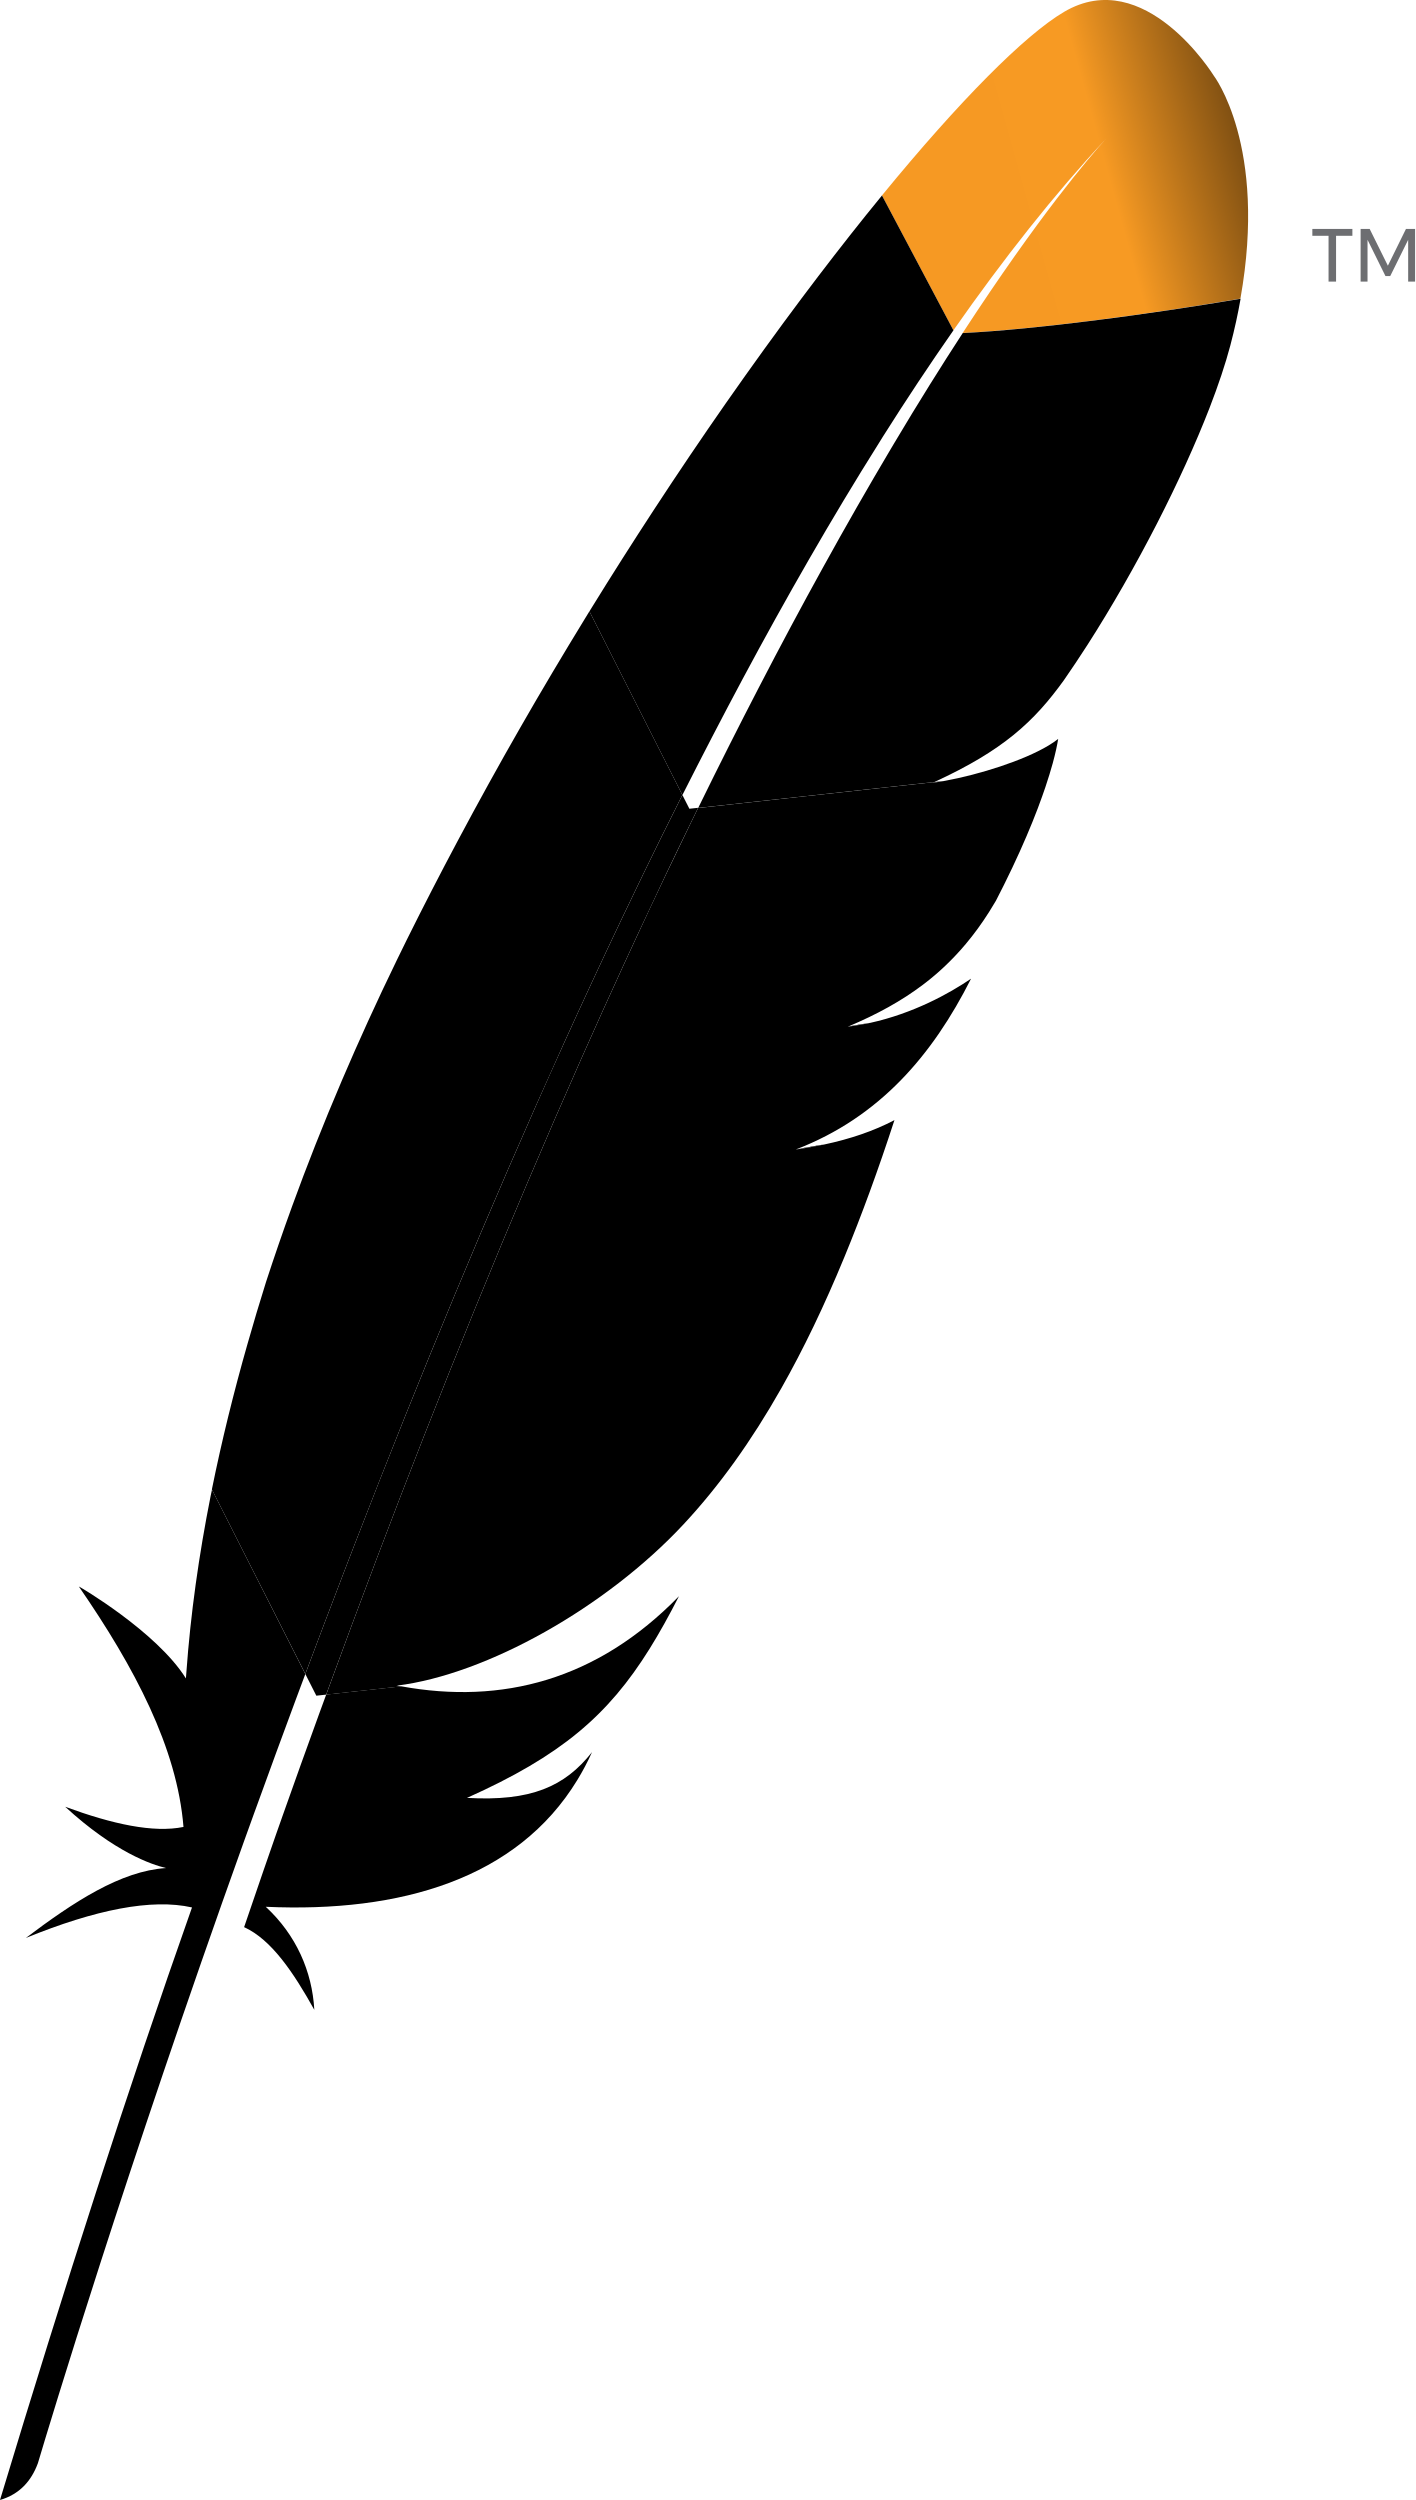
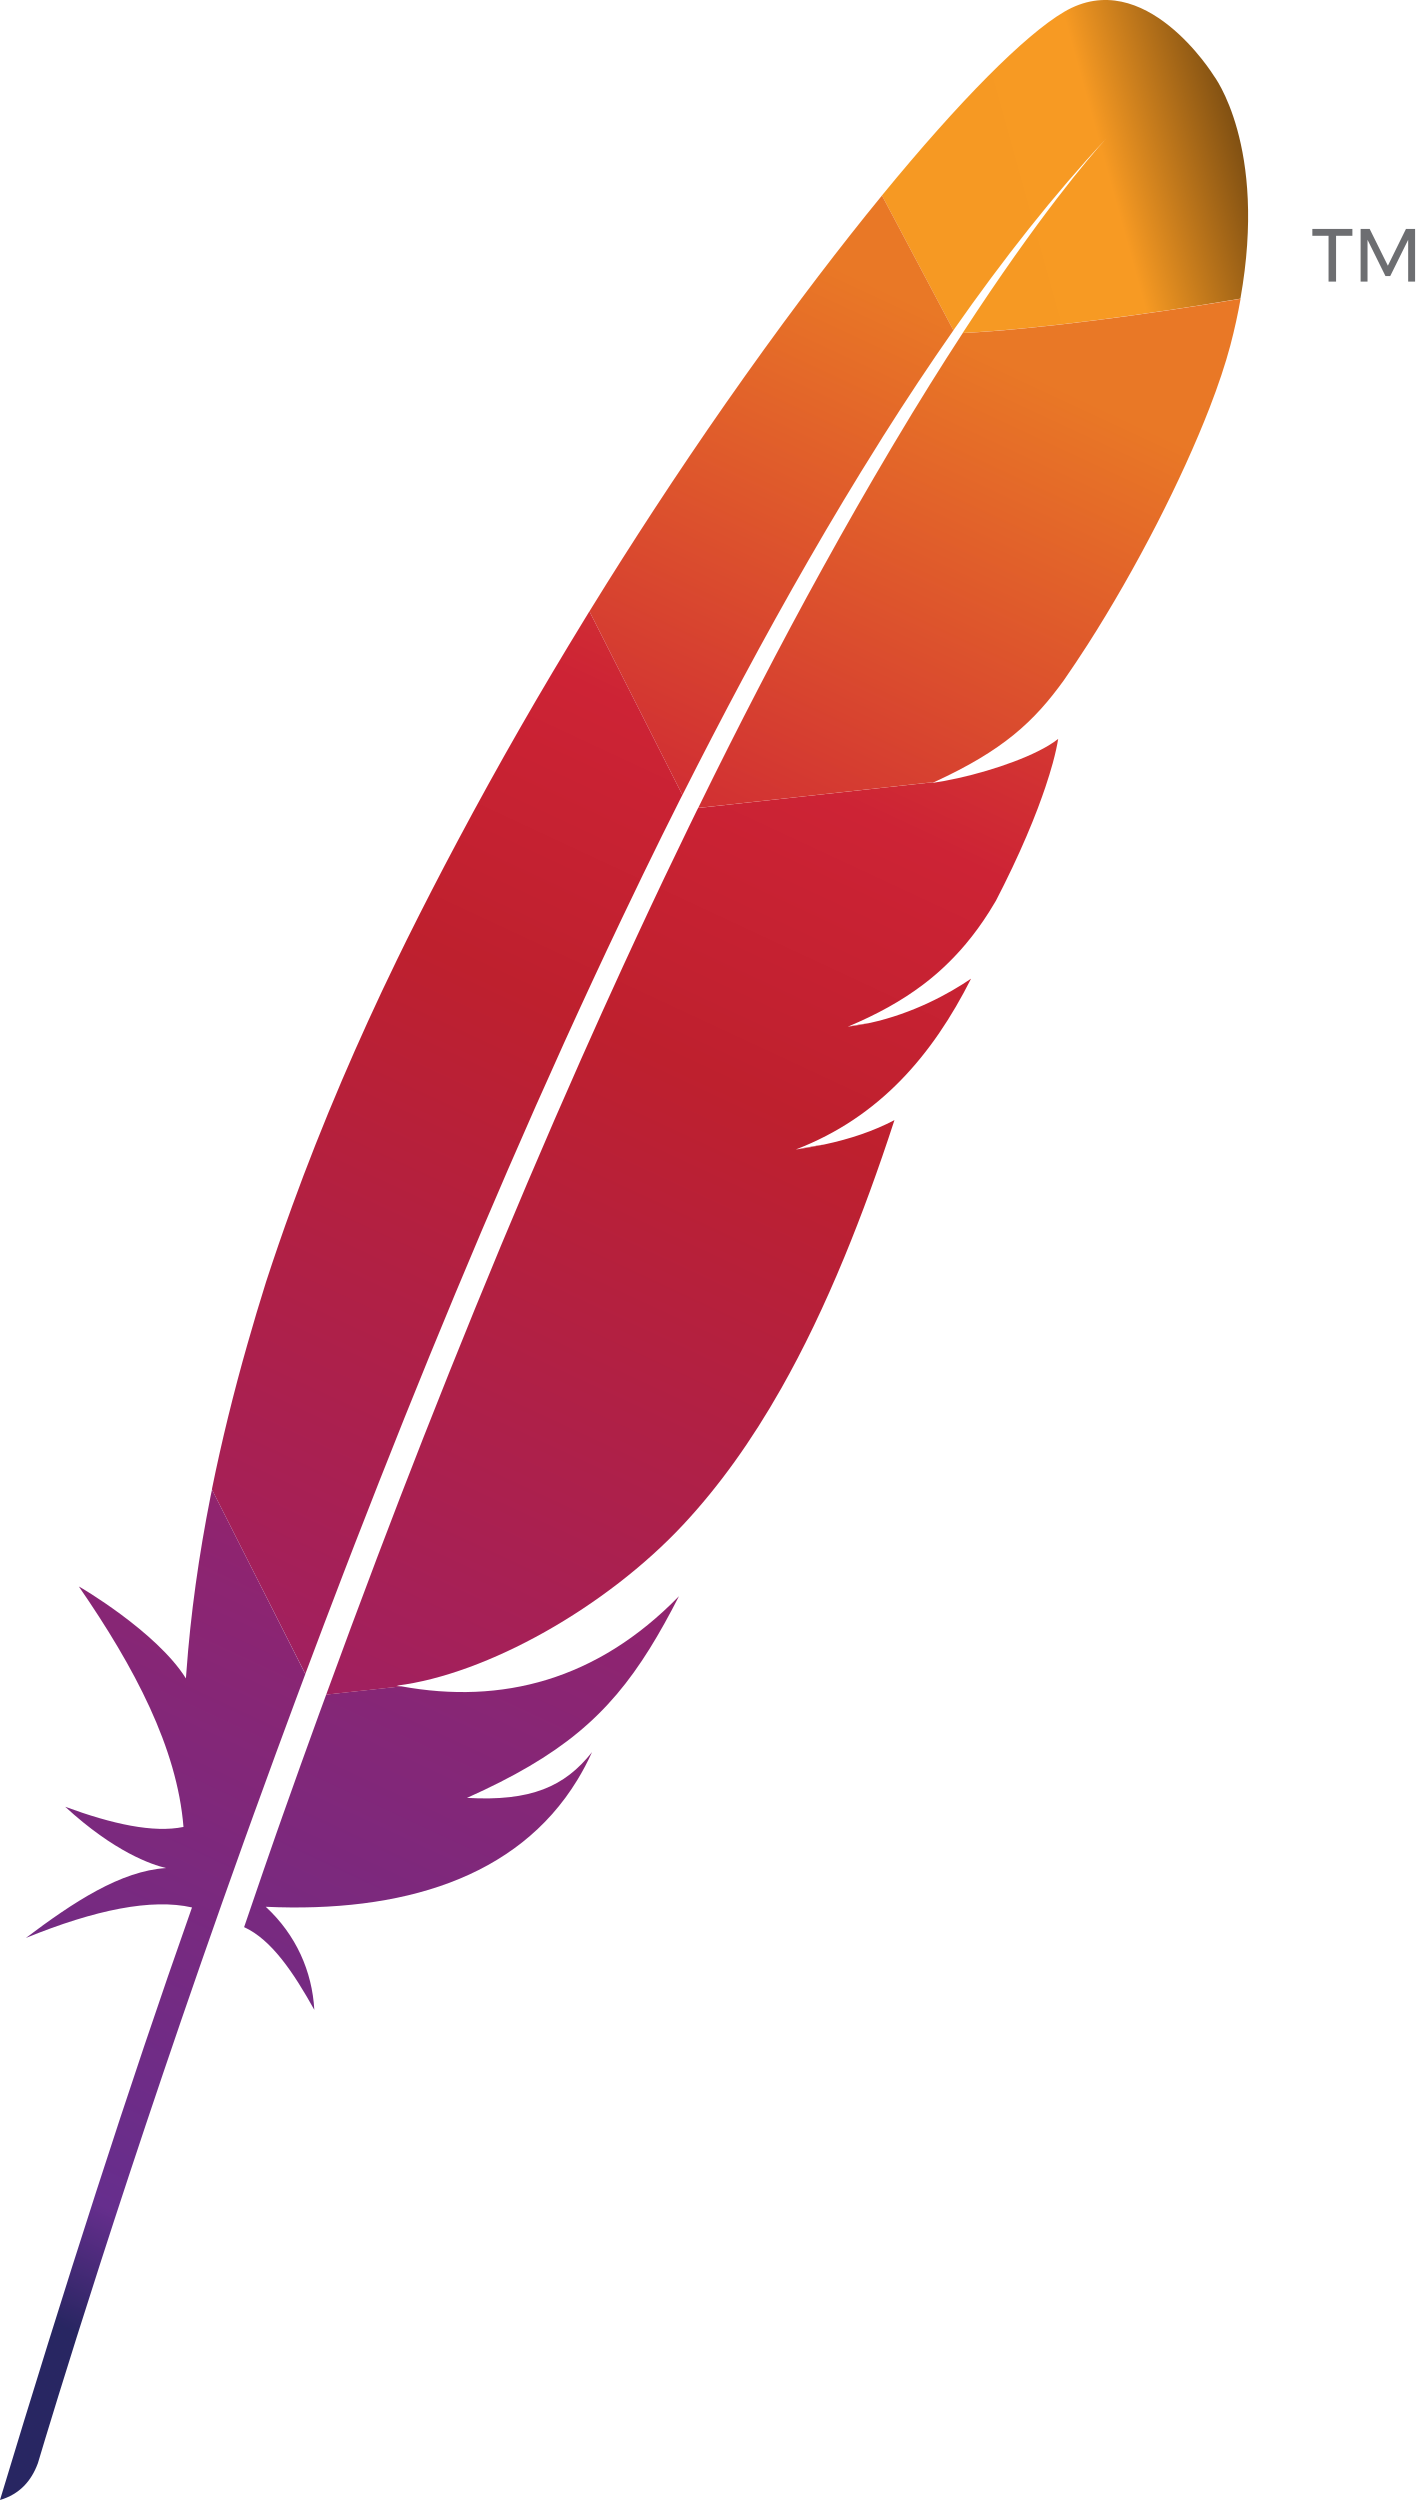
<svg xmlns="http://www.w3.org/2000/svg" viewBox="0 0 2392.5 4226.6">
  <linearGradient id="apache-icon-gradient1" gradientUnits="userSpaceOnUse" x1="-5167.1" y1="697.6" x2="-4570.1" y2="1395.6" gradientTransform="matrix(0.4226 -0.9063 0.9063 0.4226 3144.811 -4619.298)">
    <stop offset="0" stop-color="#F69923" />
    <stop offset="0.312" stop-color="#F79A23" />
-     <stop offset="0.838" class="apache-icon-stop-orange" />
+     <stop offset="0.838" stopcolor="#e97826" />
  </linearGradient>
  <path d="M1798.9 20.1C1732.6 59.2 1622.5 170 1491 330.5l120.8 228c84.8-121.3 170.9-230.4 257.8-323.6 6.7-7.4 10.2-10.9 10.2-10.9 -3.4 3.6-6.8 7.3-10.2 10.9 -28.1 31-113.4 130.5-242.1 328.1 123.9-6.2 314.3-31.5 469.6-58.1 46.2-258.8-45.3-377.3-45.3-377.3S1935.5-60.6 1798.9 20.1z" fill="url(#apache-icon-gradient1)" />
-   <path d="M1594.4 1320.7c0.9-0.2 1.8-0.3 2.7-0.5l-17.4 1.9c-1.1 0.5-2 1-3.1 1.4C1582.6 1322.6 1588.5 1321.6 1594.4 1320.7z" class="nofill" />
-   <path d="M1471.1 1729.1c-9.9 2.2-20 3.9-30.2 5.4C1451.1 1733 1461.2 1731.2 1471.1 1729.1z" class="nofill" />
-   <path d="M633.1 2645.2c1.3-3.4 2.6-6.8 3.8-10.2 26.6-70.2 52.9-138.4 79-204.9 29.3-74.6 58.2-146.8 86.8-216.8 30.1-73.8 59.8-145.1 89.1-214 30.7-72.3 61-141.9 90.7-208.9 24.2-54.5 48-107.3 71.5-158.4 7.8-17 15.6-33.9 23.4-50.6 15.4-33.1 30.7-65.6 45.7-97.3 13.9-29.3 27.7-57.9 41.4-86 4.5-9.4 9.1-18.6 13.6-27.9 0.7-1.5 1.5-3 2.2-4.5l-14.8 1.6 -11.8-23.2c-1.1 2.3-2.3 4.5-3.5 6.8 -21.2 42.1-42.2 84.6-63 127.5 -12 24.8-24 49.7-35.9 74.7 -33 69.3-65.5 139.2-97.4 209.6 -32.3 71.1-63.9 142.6-94.9 214.2 -30.5 70.3-60.3 140.7-89.6 210.9 -29.2 70.1-57.7 140-85.6 209.4 -29.1 72.5-57.4 144.3-84.8 215.3 -6.2 16-12.4 32-18.5 48 -22 57.3-43.4 113.8-64.3 169.6l18.6 36.7 16.6-1.8c0.6-1.7 1.2-3.4 1.8-5C580.1 2786.5 606.7 2714.9 633.1 2645.2z" class="nofill" />
-   <path d="M1433.2 1735.7L1433.2 1735.7c0.1 0 0.1-0.1 0.2-0.1C1433.4 1735.6 1433.3 1735.6 1433.2 1735.7z" class="nofill" />
-   <path d="M1393.2 1934.8c-15.4 2.8-31.3 5.5-47.6 8.3 -0.1 0-0.2 0.1-0.3 0.1 8.2-1.2 16.3-2.4 24.3-3.8C1377.6 1938 1385.4 1936.5 1393.2 1934.8z" class="apache-icon-fill-red" />
-   <path d="M1393.2 1934.8c-15.4 2.8-31.3 5.5-47.6 8.3 -0.1 0-0.2 0.1-0.3 0.1 8.2-1.2 16.3-2.4 24.3-3.8C1377.6 1938 1385.4 1936.5 1393.2 1934.8z" class="apache-icon-fill-red apache-icon-opacity4" />
-   <path d="M1433.6 1735.5c0 0-0.1 0-0.1 0.1 -0.1 0-0.1 0.1-0.2 0.1 2.6-0.3 5.1-0.8 7.6-1.1 10.3-1.5 20.4-3.3 30.2-5.4C1458.8 1731.2 1446.3 1733.4 1433.6 1735.5L1433.6 1735.5 1433.6 1735.5z" class="apache-icon-fill-red" />
-   <path d="M1433.6 1735.5c0 0-0.1 0-0.1 0.1 -0.1 0-0.1 0.1-0.2 0.1 2.6-0.3 5.1-0.8 7.6-1.1 10.3-1.5 20.4-3.3 30.2-5.4C1458.8 1731.2 1446.3 1733.4 1433.6 1735.5L1433.6 1735.5 1433.6 1735.5z" class="apache-icon-fill-red apache-icon-opacity4" />
+   <path d="M1594.4 1320.7c0.9-0.2 1.8-0.3 2.7-0.5l-17.4 1.9c-1.1 0.5-2 1-3.1 1.4C1582.6 1322.6 1588.5 1321.6 1594.4 1320.7z" fill="none" />
+   <path d="M1471.1 1729.1c-9.9 2.2-20 3.9-30.2 5.4C1451.1 1733 1461.2 1731.2 1471.1 1729.1z" fill="none" />
+   <path d="M633.1 2645.2c1.3-3.4 2.6-6.8 3.8-10.2 26.6-70.2 52.9-138.4 79-204.9 29.3-74.6 58.2-146.8 86.8-216.8 30.1-73.8 59.8-145.1 89.1-214 30.7-72.3 61-141.9 90.7-208.9 24.2-54.5 48-107.3 71.5-158.4 7.8-17 15.6-33.9 23.4-50.6 15.4-33.1 30.7-65.6 45.7-97.3 13.9-29.3 27.7-57.9 41.4-86 4.5-9.4 9.1-18.6 13.6-27.9 0.7-1.5 1.5-3 2.2-4.5l-14.8 1.6 -11.8-23.2c-1.1 2.3-2.3 4.5-3.5 6.8 -21.2 42.1-42.2 84.6-63 127.5 -12 24.8-24 49.7-35.9 74.7 -33 69.3-65.5 139.2-97.4 209.6 -32.3 71.1-63.9 142.6-94.9 214.2 -30.5 70.3-60.3 140.7-89.6 210.9 -29.2 70.1-57.7 140-85.6 209.4 -29.1 72.5-57.4 144.3-84.8 215.3 -6.2 16-12.4 32-18.5 48 -22 57.3-43.4 113.8-64.3 169.6l18.6 36.7 16.6-1.8c0.6-1.7 1.2-3.4 1.8-5C580.1 2786.5 606.7 2714.9 633.1 2645.2z" fill="none" />
+   <path d="M1433.2 1735.7L1433.2 1735.7c0.1 0 0.1-0.1 0.2-0.1C1433.4 1735.6 1433.3 1735.6 1433.2 1735.7z" fill="none" />
+   <path d="M1393.2 1934.8c-15.4 2.8-31.3 5.5-47.6 8.3 -0.1 0-0.2 0.1-0.3 0.1 8.2-1.2 16.3-2.4 24.3-3.8C1377.6 1938 1385.4 1936.5 1393.2 1934.8z" fill="#be202e" />
+   <path d="M1393.2 1934.8c-15.4 2.8-31.3 5.5-47.6 8.3 -0.1 0-0.2 0.1-0.3 0.1 8.2-1.2 16.3-2.4 24.3-3.8C1377.6 1938 1385.4 1936.5 1393.2 1934.8z" fill="#be202e" opacity=".4" />
+   <path d="M1433.6 1735.5c0 0-0.1 0-0.1 0.1 -0.1 0-0.1 0.1-0.2 0.1 2.6-0.3 5.1-0.8 7.6-1.1 10.3-1.5 20.4-3.3 30.2-5.4C1458.8 1731.2 1446.3 1733.4 1433.6 1735.5L1433.6 1735.5 1433.6 1735.5z" fill="#be202e" />
+   <path d="M1433.6 1735.5c0 0-0.1 0-0.1 0.1 -0.1 0-0.1 0.1-0.2 0.1 2.6-0.3 5.1-0.8 7.6-1.1 10.3-1.5 20.4-3.3 30.2-5.4C1458.8 1731.2 1446.3 1733.4 1433.6 1735.5L1433.6 1735.5 1433.6 1735.5z" fill="#be202e" opacity=".4" />
  <linearGradient id="apache-icon-linear-gradient2" gradientUnits="userSpaceOnUse" x1="-9585.3" y1="620.5" x2="-5326.2" y2="620.5" gradientTransform="matrix(0.4226 -0.9063 0.9063 0.4226 3144.811 -4619.298)">
-     <stop offset="0.323" class="apache-icon-stop-magenta" />
-     <stop offset="0.63" class="apache-icon-stop-red" />
-     <stop offset="0.751" class="apache-icon-stop-red3" />
-     <stop offset="1" class="apache-icon-stop-orange" />
+     <stop offset="0.323" stop-color="#9e2064" />
+     <stop offset="0.63" stop-color="#be202e" />
+     <stop offset="0.751" stop-color="#cd2335" />
+     <stop offset="1" stop-color="#e97826" />
  </linearGradient>
  <path d="M1255.7 1147.6c36.7-68.6 73.9-135.7 111.5-201 39-67.8 78.5-133.6 118.4-197 2.3-3.7 4.7-7.5 7-11.3 39.4-62.4 79.2-122.4 119.3-179.8l-120.8-228c-9.1 11.1-18.2 22.4-27.5 33.9 -34.8 43.4-71 90.1-108.1 139.6 -41.8 55.8-84.8 115.4-128.5 177.9 -40.3 57.8-81.2 118.3-122.1 180.9 -34.8 53.3-69.8 108.2-104.5 164.5 -1.3 2.1-2.6 4.2-3.9 6.3l157.2 310.5C1187.3 1277.6 1221.3 1212 1255.7 1147.6z" fill="url(#apache-icon-linear-gradient2)" />
  <linearGradient id="apache-icon-linear-gradient3" gradientUnits="userSpaceOnUse" x1="-9071.2" y1="1047.7" x2="-6533.2" y2="1047.7" gradientTransform="matrix(0.4226 -0.9063 0.9063 0.4226 3144.811 -4619.298)">
-     <stop offset="0" class="apache-icon-stop-purple" />
-     <stop offset="9.548390e-02" class="apache-icon-stop-light-purple" />
-     <stop offset="0.788" class="apache-icon-stop-magenta2" />
-     <stop offset="0.949" class="apache-icon-stop-red4" />
+     <stop offset="0" stop-color="#282662" />
+     <stop offset="9.548390e-02" stop-color="#662e8d" />
+     <stop offset="0.788" stop-color="#9f2064" />
+     <stop offset="0.949" stop-color="#cd2032" />
  </linearGradient>
  <path d="M539.7 2897.1c-20.8 57.2-41.7 115.4-62.7 174.9 -0.3 0.9-0.6 1.7-0.9 2.6 -3 8.4-5.9 16.8-8.9 25.2 -14.1 40.1-26.4 76.2-54.5 158.3 46.3 21.1 83.5 76.7 118.7 139.8 -3.7-65.3-30.8-126.7-82.1-174.2 228.3 10.3 425-47.4 526.7-214.3 9.1-14.9 17.4-30.5 24.9-47.2 -46.2 58.6-103.5 83.5-211.4 77.4 -0.2 0.1-0.5 0.2-0.7 0.3 0.2-0.1 0.5-0.2 0.7-0.3 158.8-71.1 238.5-139.3 308.9-252.4 16.7-26.8 32.9-56.1 49.5-88.6C1009 2841.2 848.1 2881.8 678.6 2851l-127.1 13.9C547.5 2875.6 543.6 2886.3 539.7 2897.1z" fill="url(#apache-icon-linear-gradient3)" />
  <linearGradient id="apache-icon-linear-gradient4" gradientUnits="userSpaceOnUse" x1="-9346.1" y1="580.8" x2="-5087" y2="580.8" gradientTransform="matrix(0.4226 -0.9063 0.9063 0.4226 3144.811 -4619.298)">
-     <stop offset="0.323" class="apache-icon-stop-magenta" />
-     <stop offset="0.63" class="apache-icon-stop-red" />
-     <stop offset="0.751" class="apache-icon-stop-red3" />
-     <stop offset="1" class="apache-icon-stop-orange" />
+     <stop offset="0.323" stop-color="#9e2064" />
+     <stop offset="0.63" stop-color="#be202e" />
+     <stop offset="0.751" stop-color="#cd2335" />
+     <stop offset="1" stop-color="#e97826" />
  </linearGradient>
  <path d="M599 2612.4c27.5-71 55.8-142.8 84.8-215.3 27.8-69.4 56.4-139.2 85.6-209.4 29.2-70.2 59.1-140.5 89.6-210.9 31-71.6 62.7-143.1 94.9-214.2 31.9-70.3 64.4-140.3 97.4-209.6 11.9-25 23.9-49.9 35.9-74.7 20.8-42.9 41.8-85.4 63-127.5 1.1-2.3 2.3-4.5 3.5-6.8l-157.2-310.5c-2.6 4.2-5.1 8.4-7.7 12.6 -36.6 59.8-73.1 121-108.9 183.5 -36.2 63.1-71.7 127.4-106.4 192.6 -29.3 55-57.9 110.5-85.7 166.5 -5.6 11.4-11.1 22.6-16.6 33.9 -34.3 70.5-65.2 138.6-93.2 204.1 -31.7 74.2-59.6 145.1-84 212.3 -16.1 44.2-30.7 86.9-44.1 127.9 -11 35-21.5 70.1-31.4 105 -23.5 82.3-43.7 164.4-60.3 246.2L516.2 2830c20.9-55.8 42.3-112.3 64.3-169.6C586.6 2644.5 592.8 2628.4 599 2612.4z" fill="url(#apache-icon-linear-gradient4)" />
  <linearGradient id="apache-icon-linear-gradient5" gradientUnits="userSpaceOnUse" x1="-9035.5" y1="638.4" x2="-6797.2" y2="638.4" gradientTransform="matrix(0.4226 -0.9063 0.9063 0.4226 3144.811 -4619.298)">
-     <stop offset="0" class="apache-icon-stop-purple" />
-     <stop offset="9.548390e-02" class="apache-icon-stop-light-purple" />
-     <stop offset="0.788" class="apache-icon-stop-magenta2" />
-     <stop offset="0.949" class="apache-icon-stop-red4" />
+     <stop offset="0" stop-color="#282662" />
+     <stop offset="9.548390e-02" stop-color="#662e8d" />
+     <stop offset="0.788" stop-color="#9f2064" />
+     <stop offset="0.949" stop-color="#cd2032" />
  </linearGradient>
  <path d="M356.1 2529.2c-19.8 99.8-33.9 199.2-41 298 -0.2 3.5-0.6 6.9-0.8 10.4 -49.3-79-181.3-156.1-181-155.4 94.5 137 166.2 273 176.9 406.5 -50.6 10.4-119.9-4.6-200-34.1 83.5 76.7 146.2 97.9 170.6 103.6 -76.7 4.8-156.6 57.5-237.1 118.2 117.7-48 212.8-67 280.9-51.6C216.6 3530.6 108.3 3868.2 0 4226.6c33.2-9.8 53-32.1 64.1-62.3 19.3-64.9 147.4-490.7 348.1-1050.4 5.7-15.9 11.5-31.9 17.3-48 1.6-4.5 3.3-9 4.9-13.4 21.2-58.7 43.2-118.6 65.9-179.7 5.2-13.9 10.4-27.8 15.6-41.8 0.1-0.3 0.2-0.6 0.3-0.8l-157.8-311.8C357.7 2521.9 356.8 2525.5 356.1 2529.2z" fill="url(#apache-icon-linear-gradient5)" />
  <linearGradient id="apache-icon-linear-gradient6" gradientUnits="userSpaceOnUse" x1="-9346.1" y1="1021.6" x2="-5087" y2="1021.6" gradientTransform="matrix(0.4226 -0.9063 0.9063 0.4226 3144.811 -4619.298)">
-     <stop offset="0.323" class="apache-icon-stop-magenta" />
-     <stop offset="0.63" class="apache-icon-stop-red" />
-     <stop offset="0.751" class="apache-icon-stop-red3" />
-     <stop offset="1" class="apache-icon-stop-orange" />
+     <stop offset="0.323" stop-color="#9e2064" />
+     <stop offset="0.63" stop-color="#be202e" />
+     <stop offset="0.751" stop-color="#cd2335" />
+     <stop offset="1" stop-color="#e97826" />
  </linearGradient>
  <path d="M1178.1 1370.3c-4.5 9.2-9 18.5-13.6 27.9 -13.6 28.1-27.4 56.7-41.4 86 -15.1 31.7-30.3 64.1-45.7 97.3 -7.8 16.7-15.5 33.5-23.4 50.6 -23.5 51.1-47.3 103.9-71.5 158.4 -29.7 67-60 136.6-90.7 208.9 -29.3 68.9-59 140.2-89.1 214 -28.6 70-57.5 142.3-86.8 216.8 -26.1 66.5-52.4 134.7-79 204.9 -1.3 3.4-2.6 6.8-3.8 10.2 -26.4 69.7-53 141.3-79.8 214.7 -0.6 1.7-1.2 3.4-1.8 5l127.1-13.9c-2.5-0.5-5.1-0.8-7.6-1.3 152-18.9 354-132.5 484.6-272.7 60.2-64.6 114.8-140.8 165.3-230 37.6-66.4 72.9-140 106.5-221.5 29.4-71.2 57.6-148.3 84.8-231.9 -34.9 18.4-74.9 31.9-119 41.3 -7.7 1.6-15.6 3.2-23.6 4.6 -8 1.4-16.1 2.7-24.3 3.8l0 0 0 0c0.1 0 0.2-0.1 0.3-0.1 141.7-54.5 231.1-159.8 296.1-288.7 -37.3 25.4-97.9 58.7-170.5 74.7 -9.9 2.2-20 3.9-30.2 5.4 -2.6 0.4-5.1 0.8-7.6 1.1l0 0 0 0c0.1 0 0.1-0.1 0.2-0.1 0 0 0.1 0 0.1-0.1l0 0c49.2-20.6 90.7-43.6 126.7-70.8 7.7-5.8 15.2-11.8 22.4-18.1 11-9.5 21.4-19.5 31.4-30 6.4-6.7 12.6-13.6 18.6-20.8 14.1-16.8 27.3-34.9 39.7-54.6 3.8-6 7.5-12.1 11.2-18.4 4.7-9.1 9.2-18 13.6-26.8 19.8-39.8 35.6-75.3 48.2-106.5 6.3-15.6 11.8-30 16.5-43.4 1.9-5.3 3.7-10.5 5.4-15.5 5-15 9.1-28.3 12.3-40 4.8-17.5 7.7-31.4 9.3-41.5l0 0 0 0c-4.8 3.8-10.3 7.6-16.5 11.3 -42.8 25.6-116.2 48.8-175.4 59.7l116.7-12.8 -116.7 12.8c-0.9 0.2-1.8 0.3-2.7 0.5 -5.9 1-11.9 1.9-17.9 2.9 1.1-0.5 2-1 3.1-1.4l-399.3 43.8C1179.6 1367.4 1178.9 1368.8 1178.1 1370.3z" fill="url(#apache-icon-linear-gradient6)" />
  <linearGradient id="apache-icon-linear-gradient7" gradientUnits="userSpaceOnUse" x1="-9610.3" y1="999.7" x2="-5351.2" y2="999.7" gradientTransform="matrix(0.4226 -0.9063 0.9063 0.4226 3144.811 -4619.298)">
-     <stop offset="0.323" class="apache-icon-stop-magenta" />
-     <stop offset="0.63" class="apache-icon-stop-red" />
-     <stop offset="0.751" class="apache-icon-stop-red3" />
-     <stop offset="1" class="apache-icon-stop-orange" />
+     <stop offset="0.323" stop-color="#9e2064" />
+     <stop offset="0.63" stop-color="#be202e" />
+     <stop offset="0.751" stop-color="#cd2335" />
+     <stop offset="1" stop-color="#e97826" />
  </linearGradient>
  <path d="M1627.6 563.1c-35.5 54.5-74.3 116.4-116 186.5 -2.2 3.6-4.4 7.4-6.6 11.1 -36 60.7-74.3 127.3-114.5 200.3 -34.8 63-71 130.6-108.6 203.3 -32.8 63.3-66.7 130.5-101.5 201.6l399.3-43.8c116.3-53.5 168.3-101.9 218.8-171.9 13.4-19.3 26.9-39.5 40.3-60.4 41-64 81.2-134.5 117.2-204.6 34.7-67.7 65.3-134.8 88.8-195.3 14.9-38.5 26.9-74.3 35.2-105.7 7.3-27.7 13-54 17.4-79.1C1941.9 531.6 1751.5 557 1627.6 563.1z" fill="url(#apache-icon-linear-gradient7)" />
-   <path d="M1369.6 1939.4c-8 1.4-16.1 2.7-24.3 3.8l0 0C1353.5 1942.1 1361.6 1940.8 1369.6 1939.4z" class="apache-icon-fill-red" />
-   <path d="M1369.6 1939.4c-8 1.4-16.1 2.7-24.3 3.8l0 0C1353.5 1942.1 1361.6 1940.8 1369.6 1939.4z" class="apache-icon-fill-red apache-icon-opacity4" />
+   <path d="M1369.6 1939.4c-8 1.4-16.1 2.7-24.3 3.8l0 0C1353.5 1942.1 1361.6 1940.8 1369.6 1939.4z" fill="#be202e" />
+   <path d="M1369.6 1939.4c-8 1.4-16.1 2.7-24.3 3.8l0 0C1353.5 1942.1 1361.6 1940.8 1369.6 1939.4z" fill="#be202e" opacity=".4" />
  <linearGradient id="apache-icon-linear-gradient8" gradientUnits="userSpaceOnUse" x1="-9346.1" y1="1152.7" x2="-5087" y2="1152.7" gradientTransform="matrix(0.4226 -0.9063 0.9063 0.4226 3144.811 -4619.298)">
-     <stop offset="0.323" class="apache-icon-stop-magenta" />
-     <stop offset="0.63" class="apache-icon-stop-red" />
-     <stop offset="0.751" class="apache-icon-stop-red3" />
-     <stop offset="1" class="apache-icon-stop-orange" />
+     <stop offset="0.323" stop-color="#9e2064" />
+     <stop offset="0.63" stop-color="#be202e" />
+     <stop offset="0.751" stop-color="#cd2335" />
+     <stop offset="1" stop-color="#e97826" />
  </linearGradient>
  <path d="M1369.6 1939.4c-8 1.4-16.1 2.7-24.3 3.8l0 0C1353.5 1942.1 1361.6 1940.8 1369.6 1939.4z" fill="url(#apache-icon-linear-gradient8)" />
-   <path d="M1433.2 1735.7c2.6-0.3 5.1-0.8 7.6-1.1C1438.3 1734.9 1435.8 1735.3 1433.2 1735.7L1433.2 1735.7z" class="apache-icon-fill-red" />
-   <path d="M1433.2 1735.7c2.6-0.3 5.1-0.8 7.6-1.1C1438.3 1734.9 1435.8 1735.3 1433.2 1735.7L1433.2 1735.7z" class="apache-icon-fill-red apache-icon-opacity4" />
+   <path d="M1433.2 1735.7c2.6-0.3 5.1-0.8 7.6-1.1C1438.3 1734.9 1435.8 1735.3 1433.2 1735.7L1433.2 1735.7z" fill="#be202e" />
+   <path d="M1433.2 1735.7c2.6-0.3 5.1-0.8 7.6-1.1C1438.3 1734.9 1435.8 1735.3 1433.2 1735.7L1433.2 1735.7z" fill="#be202e" opacity=".4" />
  <linearGradient id="apache-icon-linear-gradient9" gradientUnits="userSpaceOnUse" x1="-9346.1" y1="1137.7" x2="-5087" y2="1137.7" gradientTransform="matrix(0.4226 -0.9063 0.9063 0.4226 3144.811 -4619.298)">
-     <stop offset="0.323" class="apache-icon-stop-magenta" />
-     <stop offset="0.63" class="apache-icon-stop-red" />
-     <stop offset="0.751" class="apache-icon-stop-red3" />
-     <stop offset="1" class="apache-icon-stop-orange" />
+     <stop offset="0.323" stop-color="#9e2064" />
+     <stop offset="0.63" stop-color="#be202e" />
+     <stop offset="0.751" stop-color="#cd2335" />
+     <stop offset="1" stop-color="#e97826" />
  </linearGradient>
  <path d="M1433.2 1735.7c2.6-0.3 5.1-0.8 7.6-1.1C1438.3 1734.9 1435.8 1735.3 1433.2 1735.7L1433.2 1735.7z" fill="url(#apache-icon-linear-gradient9)" />
-   <path d="M1433.5 1735.6c0 0 0.1 0 0.1-0.1l0 0 0 0 0 0C1433.6 1735.5 1433.5 1735.5 1433.5 1735.6z" class="apache-icon-fill-red" />
-   <path d="M1433.5 1735.6c0 0 0.1 0 0.1-0.1l0 0 0 0 0 0C1433.6 1735.5 1433.5 1735.5 1433.5 1735.6z" class="apache-icon-fill-red apache-icon-opacity4" />
+   <path d="M1433.5 1735.6c0 0 0.1 0 0.1-0.1l0 0 0 0 0 0C1433.6 1735.5 1433.5 1735.5 1433.5 1735.6z" fill="#be202e" />
+   <path d="M1433.5 1735.6c0 0 0.1 0 0.1-0.1l0 0 0 0 0 0C1433.6 1735.5 1433.5 1735.5 1433.5 1735.6z" fill="#be202e" opacity=".4" />
  <linearGradient id="apache-icon-linear-gradient10" gradientUnits="userSpaceOnUse" x1="-6953.4" y1="1134.7" x2="-6012" y2="1134.7" gradientTransform="matrix(0.4226 -0.9063 0.9063 0.4226 3144.811 -4619.298)">
-     <stop offset="0.323" class="apache-icon-stop-magenta" />
-     <stop offset="0.63" class="apache-icon-stop-red" />
-     <stop offset="0.751" class="apache-icon-stop-red3" />
-     <stop offset="1" class="apache-icon-stop-orange" />
+     <stop offset="0.323" stop-color="#9e2064" />
+     <stop offset="0.63" stop-color="#be202e" />
+     <stop offset="0.751" stop-color="#cd2335" />
+     <stop offset="1" stop-color="#e97826" />
  </linearGradient>
  <path d="M1433.5 1735.6c0 0 0.1 0 0.1-0.1l0 0 0 0 0 0C1433.6 1735.5 1433.5 1735.5 1433.5 1735.6z" fill="url(#apache-icon-linear-gradient10)" />
  <path d="M2218.7 387v11.7h27.4v77.4h12.7v-77.4h27.6V387H2218.7zM2377 387l-30.6 62.2 -30.8-62.2h-15.3v89.1h11.7v-70.7l30.3 61.3h8.1l30.3-61.3v70.7h11.7V387H2377z" fill="#6D6E71" />
</svg>
